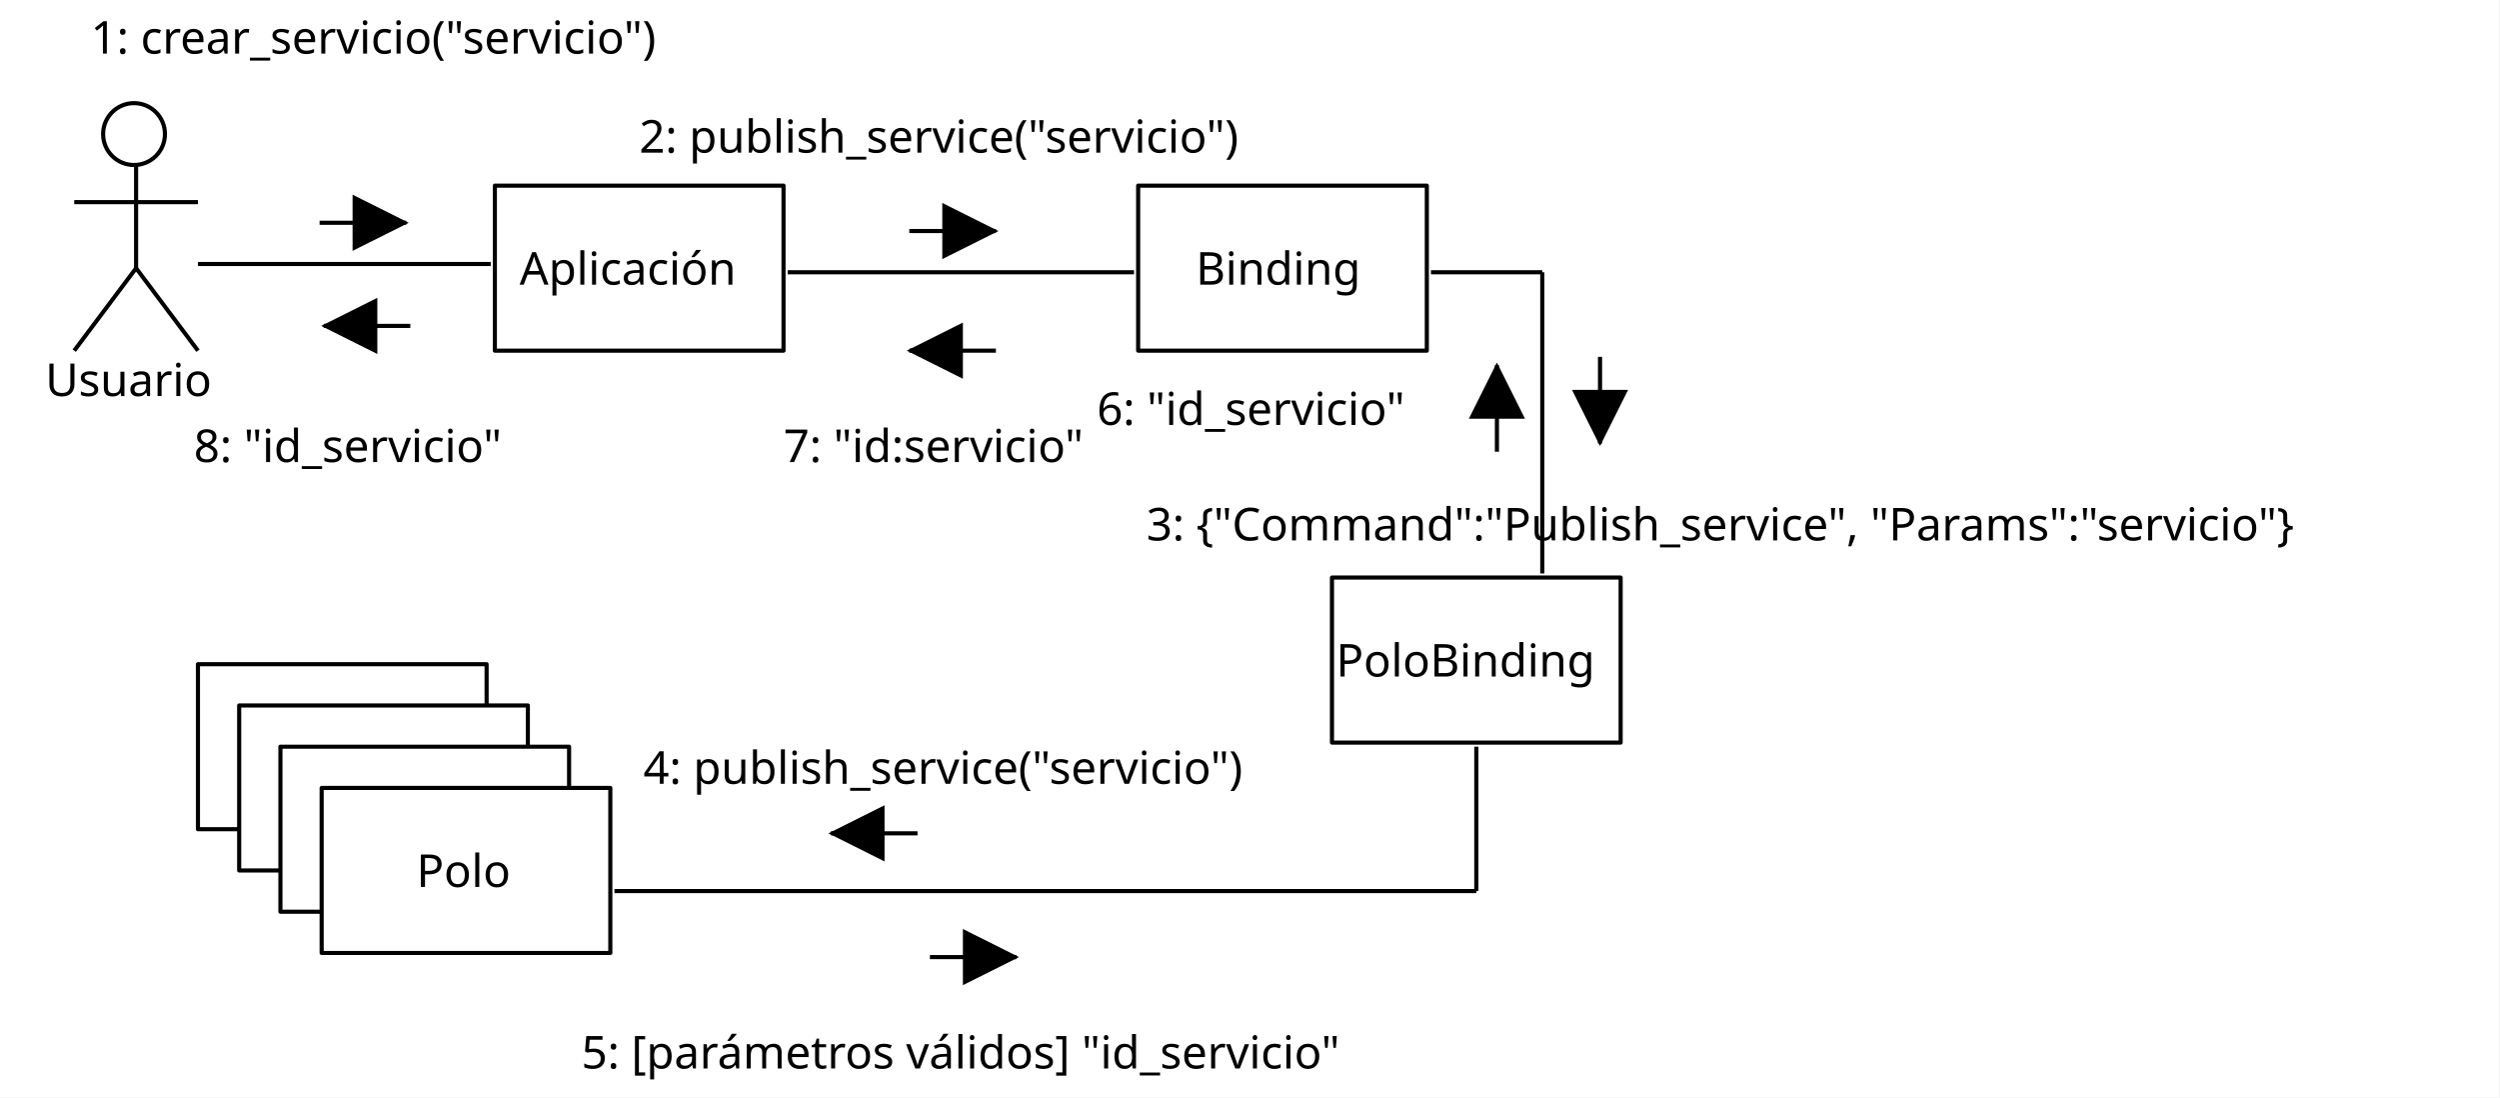
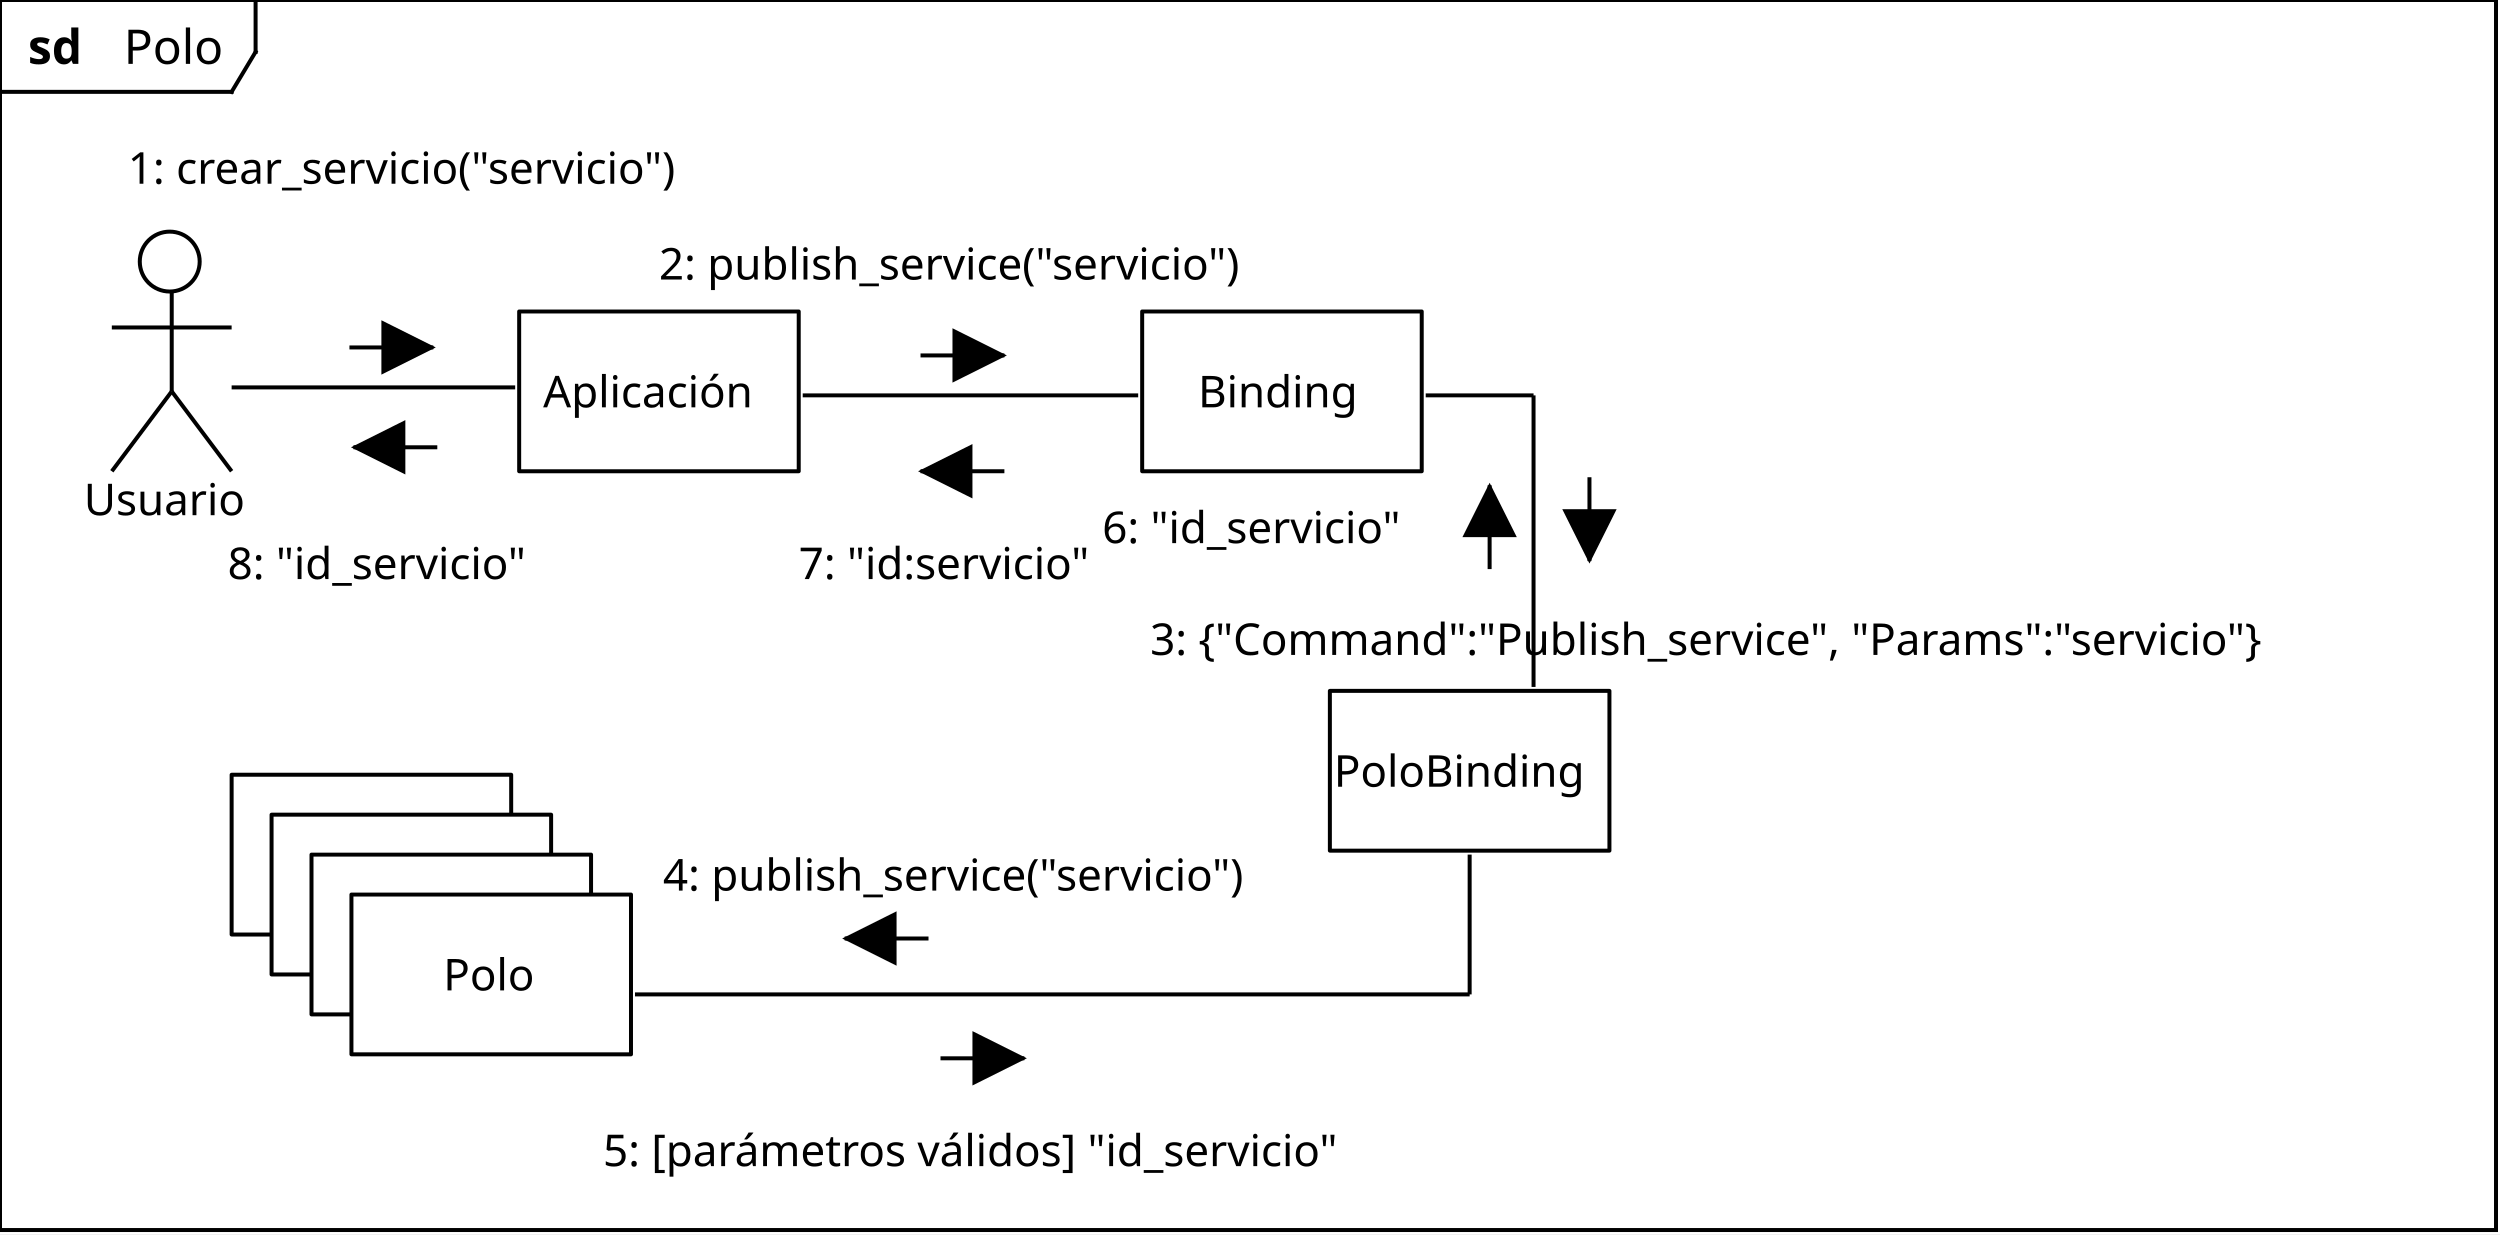
- <svg xmlns="http://www.w3.org/2000/svg" color-interpolation="auto" color-rendering="auto" fill="rgb(0,0,0)" fill-opacity="0" font-family="'Dialog'" font-size="12" font-style="normal" font-weight="normal" height="266" image-rendering="auto" shape-rendering="auto" stroke="rgb(0,0,0)" stroke-dasharray="none" stroke-dashoffset="0" stroke-linecap="square" stroke-linejoin="miter" stroke-miterlimit="10" stroke-opacity="0" stroke-width="1" text-rendering="auto" width="606">
+ <svg xmlns="http://www.w3.org/2000/svg" color-interpolation="auto" color-rendering="auto" fill="rgb(0,0,0)" fill-opacity="0" font-family="'Dialog'" font-size="12" font-style="normal" font-weight="normal" height="309" image-rendering="auto" shape-rendering="auto" stroke="rgb(0,0,0)" stroke-dasharray="none" stroke-dashoffset="0" stroke-linecap="square" stroke-linejoin="miter" stroke-miterlimit="10" stroke-opacity="0" stroke-width="1" text-rendering="auto" width="626">
  <defs id="genericDefs" />
  <g>
    <defs id="defs1">
      <clipPath clipPathUnits="userSpaceOnUse" id="clipPath1">
        <path d="M-7 -7 L81 -7 L81 51 L-7 51 L-7 -7 Z" />
      </clipPath>
      <clipPath clipPathUnits="userSpaceOnUse" id="clipPath2">
        <path d="M0 0 L70 0 L70 40 L0 40 L0 0 Z" />
      </clipPath>
      <clipPath clipPathUnits="userSpaceOnUse" id="clipPath3">
        <path d="M-7 -7 L41 -7 L41 71 L-7 71 L-7 -7 Z" />
      </clipPath>
      <clipPath clipPathUnits="userSpaceOnUse" id="clipPath4">
        <path d="M-7 -7 L71 -7 L71 71 L-7 71 L-7 -7 Z" />
      </clipPath>
      <clipPath clipPathUnits="userSpaceOnUse" id="clipPath5">
        <path d="M-27 -27 L51 -27 L51 51 L-27 51 L-27 -27 Z" />
      </clipPath>
      <clipPath clipPathUnits="userSpaceOnUse" id="clipPath6">
        <path d="M-221 -14 L442 -14 L442 28 L-221 28 L-221 -14 Z" />
      </clipPath>
      <clipPath clipPathUnits="userSpaceOnUse" id="clipPath7">
        <path d="M-103 -14 L206 -14 L206 28 L-103 28 L-103 -14 Z" />
      </clipPath>
      <clipPath clipPathUnits="userSpaceOnUse" id="clipPath8">
        <path d="M-101 -14 L202 -14 L202 28 L-101 28 L-101 -14 Z" />
      </clipPath>
      <clipPath clipPathUnits="userSpaceOnUse" id="clipPath9">
+         <path d="M-62 -14 L124 -14 L124 28 L-62 28 L-62 -14 Z" />
+       </clipPath>
+       <clipPath clipPathUnits="userSpaceOnUse" id="clipPath10">
        <path d="M-172 -14 L344 -14 L344 28 L-172 28 L-172 -14 Z" />
-       </clipPath>
-       <clipPath clipPathUnits="userSpaceOnUse" id="clipPath10">
-         <path d="M-62 -14 L124 -14 L124 28 L-62 28 L-62 -14 Z" />
      </clipPath>
      <clipPath clipPathUnits="userSpaceOnUse" id="clipPath11">
        <path d="M-180 -14 L360 -14 L360 28 L-180 28 L-180 -14 Z" />
      </clipPath>
      <clipPath clipPathUnits="userSpaceOnUse" id="clipPath12">
        <path d="M-328 -14 L656 -14 L656 28 L-328 28 L-328 -14 Z" />
      </clipPath>
      <clipPath clipPathUnits="userSpaceOnUse" id="clipPath13">
        <path d="M0 0 L175 0 L175 104 L0 104 L0 0 Z" />
      </clipPath>
      <clipPath clipPathUnits="userSpaceOnUse" id="clipPath14">
        <path d="M0 0 L188 0 L188 104 L0 104 L0 0 Z" />
      </clipPath>
      <clipPath clipPathUnits="userSpaceOnUse" id="clipPath15">
        <path d="M0 0 L131 0 L131 177 L0 177 L0 0 Z" />
      </clipPath>
      <clipPath clipPathUnits="userSpaceOnUse" id="clipPath16">
        <path d="M0 0 L313 0 L313 139 L0 139 L0 0 Z" />
      </clipPath>
    </defs>
    <g fill="white" fill-opacity="1" stroke="white" stroke-opacity="1" text-rendering="geometricPrecision">
-       <rect height="266" stroke="none" width="606" x="0" y="0" />
-     </g>
-     <g fill="white" fill-opacity="1" font-family="sans-serif" font-size="11" stroke="white" stroke-opacity="1" text-rendering="geometricPrecision" transform="translate(120,45)">
-       <rect clip-path="url(#clipPath1)" height="40" stroke="none" width="70" x="0" y="0" />
-     </g>
-     <g fill="black" fill-opacity="1" font-family="sans-serif" font-size="11" stroke="black" stroke-linecap="butt" stroke-linejoin="round" stroke-miterlimit="0" stroke-opacity="1" text-rendering="geometricPrecision" transform="translate(120,45)">
-       <rect clip-path="url(#clipPath1)" fill="none" height="40" width="70" x="0" y="0" />
-     </g>
-     <g fill="black" fill-opacity="1" font-family="sans-serif" font-size="11" stroke="black" stroke-opacity="1" text-rendering="geometricPrecision" transform="translate(120,45)">
+       <rect height="309" stroke="none" width="626" x="0" y="0" />
+       <rect fill="none" height="308" stroke="black" transform="translate(-105,-86)" width="625" x="105" y="86" />
+       <text fill="black" font-weight="bold" stroke="none" transform="translate(-105,-86)" x="112" y="102" xml:space="preserve">sd</text>
+       <text fill="black" stroke="none" transform="translate(-105,-86)" x="136" y="102" xml:space="preserve">Polo</text>
+       <line fill="none" stroke="black" transform="translate(-105,-86)" x1="105" x2="163" y1="109" y2="109" />
+       <line fill="none" stroke="black" transform="translate(-105,-86)" x1="169" x2="169" y1="86" y2="99" />
+       <line fill="none" stroke="black" transform="translate(-105,-86)" x1="169" x2="163" y1="99" y2="109" />
+     </g>
+     <g fill="white" fill-opacity="1" font-family="sans-serif" font-size="11" stroke="white" stroke-opacity="1" text-rendering="geometricPrecision" transform="translate(130,78)">
+       <rect clip-path="url(#clipPath1)" height="40" stroke="none" width="70" x="0" y="0" />
+     </g>
+     <g fill="black" fill-opacity="1" font-family="sans-serif" font-size="11" stroke="black" stroke-linecap="butt" stroke-linejoin="round" stroke-miterlimit="0" stroke-opacity="1" text-rendering="geometricPrecision" transform="translate(130,78)">
+       <rect clip-path="url(#clipPath1)" fill="none" height="40" width="70" x="0" y="0" />
+     </g>
+     <g fill="black" fill-opacity="1" font-family="sans-serif" font-size="11" stroke="black" stroke-opacity="1" text-rendering="geometricPrecision" transform="translate(130,78)">
      <text clip-path="url(#clipPath2)" stroke="none" x="6" y="24" xml:space="preserve">Aplicación</text>
    </g>
-     <g fill="white" fill-opacity="1" font-family="sans-serif" font-size="11" stroke="white" stroke-opacity="1" text-rendering="geometricPrecision" transform="translate(323,140)">
-       <rect clip-path="url(#clipPath1)" height="40" stroke="none" width="70" x="0" y="0" />
-     </g>
-     <g fill="black" fill-opacity="1" font-family="sans-serif" font-size="11" stroke="black" stroke-linecap="butt" stroke-linejoin="round" stroke-miterlimit="0" stroke-opacity="1" text-rendering="geometricPrecision" transform="translate(323,140)">
-       <rect clip-path="url(#clipPath1)" fill="none" height="40" width="70" x="0" y="0" />
-     </g>
-     <g fill="black" fill-opacity="1" font-family="sans-serif" font-size="11" stroke="black" stroke-opacity="1" text-rendering="geometricPrecision" transform="translate(323,140)">
+     <g fill="white" fill-opacity="1" font-family="sans-serif" font-size="11" stroke="white" stroke-opacity="1" text-rendering="geometricPrecision" transform="translate(333,173)">
+       <rect clip-path="url(#clipPath1)" height="40" stroke="none" width="70" x="0" y="0" />
+     </g>
+     <g fill="black" fill-opacity="1" font-family="sans-serif" font-size="11" stroke="black" stroke-linecap="butt" stroke-linejoin="round" stroke-miterlimit="0" stroke-opacity="1" text-rendering="geometricPrecision" transform="translate(333,173)">
+       <rect clip-path="url(#clipPath1)" fill="none" height="40" width="70" x="0" y="0" />
+     </g>
+     <g fill="black" fill-opacity="1" font-family="sans-serif" font-size="11" stroke="black" stroke-opacity="1" text-rendering="geometricPrecision" transform="translate(333,173)">
      <text clip-path="url(#clipPath2)" stroke="none" x="1" y="24" xml:space="preserve">PoloBinding</text>
    </g>
-     <g fill="white" fill-opacity="1" font-family="sans-serif" font-size="11" stroke="white" stroke-opacity="1" text-rendering="geometricPrecision" transform="translate(48,161)">
-       <rect clip-path="url(#clipPath1)" height="40" stroke="none" width="70" x="0" y="0" />
-     </g>
-     <g fill="black" fill-opacity="1" font-family="sans-serif" font-size="11" stroke="black" stroke-linecap="butt" stroke-linejoin="round" stroke-miterlimit="0" stroke-opacity="1" text-rendering="geometricPrecision" transform="translate(48,161)">
-       <rect clip-path="url(#clipPath1)" fill="none" height="40" width="70" x="0" y="0" />
-     </g>
-     <g fill="black" fill-opacity="1" font-family="sans-serif" font-size="11" stroke="black" stroke-opacity="1" text-rendering="geometricPrecision" transform="translate(48,161)">
-       <text clip-path="url(#clipPath2)" stroke="none" x="23" y="24" xml:space="preserve">Polo</text>
-     </g>
-     <g fill="white" fill-opacity="1" font-family="sans-serif" font-size="11" stroke="white" stroke-opacity="1" text-rendering="geometricPrecision" transform="translate(58,171)">
-       <rect clip-path="url(#clipPath1)" height="40" stroke="none" width="70" x="0" y="0" />
-     </g>
-     <g fill="black" fill-opacity="1" font-family="sans-serif" font-size="11" stroke="black" stroke-linecap="butt" stroke-linejoin="round" stroke-miterlimit="0" stroke-opacity="1" text-rendering="geometricPrecision" transform="translate(58,171)">
-       <rect clip-path="url(#clipPath1)" fill="none" height="40" width="70" x="0" y="0" />
-     </g>
-     <g fill="black" fill-opacity="1" font-family="sans-serif" font-size="11" stroke="black" stroke-opacity="1" text-rendering="geometricPrecision" transform="translate(58,171)">
-       <text clip-path="url(#clipPath2)" stroke="none" x="23" y="24" xml:space="preserve">Polo</text>
-     </g>
-     <g fill="white" fill-opacity="1" font-family="sans-serif" font-size="11" stroke="white" stroke-opacity="1" text-rendering="geometricPrecision" transform="translate(68,181)">
-       <rect clip-path="url(#clipPath1)" height="40" stroke="none" width="70" x="0" y="0" />
-     </g>
-     <g fill="black" fill-opacity="1" font-family="sans-serif" font-size="11" stroke="black" stroke-linecap="butt" stroke-linejoin="round" stroke-miterlimit="0" stroke-opacity="1" text-rendering="geometricPrecision" transform="translate(68,181)">
-       <rect clip-path="url(#clipPath1)" fill="none" height="40" width="70" x="0" y="0" />
-     </g>
-     <g fill="black" fill-opacity="1" font-family="sans-serif" font-size="11" stroke="black" stroke-opacity="1" text-rendering="geometricPrecision" transform="translate(68,181)">
-       <text clip-path="url(#clipPath2)" stroke="none" x="23" y="24" xml:space="preserve">Polo</text>
-     </g>
-     <g fill="white" fill-opacity="1" font-family="sans-serif" font-size="11" stroke="white" stroke-opacity="1" text-rendering="geometricPrecision" transform="translate(78,191)">
-       <rect clip-path="url(#clipPath1)" height="40" stroke="none" width="70" x="0" y="0" />
-     </g>
-     <g fill="black" fill-opacity="1" font-family="sans-serif" font-size="11" stroke="black" stroke-linecap="butt" stroke-linejoin="round" stroke-miterlimit="0" stroke-opacity="1" text-rendering="geometricPrecision" transform="translate(78,191)">
-       <rect clip-path="url(#clipPath1)" fill="none" height="40" width="70" x="0" y="0" />
-     </g>
-     <g fill="black" fill-opacity="1" font-family="sans-serif" font-size="11" stroke="black" stroke-opacity="1" text-rendering="geometricPrecision" transform="translate(78,191)">
-       <text clip-path="url(#clipPath2)" stroke="none" x="23" y="24" xml:space="preserve">Polo</text>
-     </g>
-     <g fill="white" fill-opacity="1" font-family="sans-serif" font-size="11" stroke="white" stroke-opacity="1" text-rendering="geometricPrecision" transform="translate(18,25)">
+     <g fill="white" fill-opacity="1" font-family="sans-serif" font-size="11" stroke="white" stroke-opacity="1" text-rendering="geometricPrecision" transform="translate(58,194)">
+       <rect clip-path="url(#clipPath1)" height="40" stroke="none" width="70" x="0" y="0" />
+     </g>
+     <g fill="black" fill-opacity="1" font-family="sans-serif" font-size="11" stroke="black" stroke-linecap="butt" stroke-linejoin="round" stroke-miterlimit="0" stroke-opacity="1" text-rendering="geometricPrecision" transform="translate(58,194)">
+       <rect clip-path="url(#clipPath1)" fill="none" height="40" width="70" x="0" y="0" />
+     </g>
+     <g fill="black" fill-opacity="1" font-family="sans-serif" font-size="11" stroke="black" stroke-opacity="1" text-rendering="geometricPrecision" transform="translate(58,194)">
+       <text clip-path="url(#clipPath2)" stroke="none" x="23" y="24" xml:space="preserve">Polo</text>
+     </g>
+     <g fill="white" fill-opacity="1" font-family="sans-serif" font-size="11" stroke="white" stroke-opacity="1" text-rendering="geometricPrecision" transform="translate(68,204)">
+       <rect clip-path="url(#clipPath1)" height="40" stroke="none" width="70" x="0" y="0" />
+     </g>
+     <g fill="black" fill-opacity="1" font-family="sans-serif" font-size="11" stroke="black" stroke-linecap="butt" stroke-linejoin="round" stroke-miterlimit="0" stroke-opacity="1" text-rendering="geometricPrecision" transform="translate(68,204)">
+       <rect clip-path="url(#clipPath1)" fill="none" height="40" width="70" x="0" y="0" />
+     </g>
+     <g fill="black" fill-opacity="1" font-family="sans-serif" font-size="11" stroke="black" stroke-opacity="1" text-rendering="geometricPrecision" transform="translate(68,204)">
+       <text clip-path="url(#clipPath2)" stroke="none" x="23" y="24" xml:space="preserve">Polo</text>
+     </g>
+     <g fill="white" fill-opacity="1" font-family="sans-serif" font-size="11" stroke="white" stroke-opacity="1" text-rendering="geometricPrecision" transform="translate(78,214)">
+       <rect clip-path="url(#clipPath1)" height="40" stroke="none" width="70" x="0" y="0" />
+     </g>
+     <g fill="black" fill-opacity="1" font-family="sans-serif" font-size="11" stroke="black" stroke-linecap="butt" stroke-linejoin="round" stroke-miterlimit="0" stroke-opacity="1" text-rendering="geometricPrecision" transform="translate(78,214)">
+       <rect clip-path="url(#clipPath1)" fill="none" height="40" width="70" x="0" y="0" />
+     </g>
+     <g fill="black" fill-opacity="1" font-family="sans-serif" font-size="11" stroke="black" stroke-opacity="1" text-rendering="geometricPrecision" transform="translate(78,214)">
+       <text clip-path="url(#clipPath2)" stroke="none" x="23" y="24" xml:space="preserve">Polo</text>
+     </g>
+     <g fill="white" fill-opacity="1" font-family="sans-serif" font-size="11" stroke="white" stroke-opacity="1" text-rendering="geometricPrecision" transform="translate(88,224)">
+       <rect clip-path="url(#clipPath1)" height="40" stroke="none" width="70" x="0" y="0" />
+     </g>
+     <g fill="black" fill-opacity="1" font-family="sans-serif" font-size="11" stroke="black" stroke-linecap="butt" stroke-linejoin="round" stroke-miterlimit="0" stroke-opacity="1" text-rendering="geometricPrecision" transform="translate(88,224)">
+       <rect clip-path="url(#clipPath1)" fill="none" height="40" width="70" x="0" y="0" />
+     </g>
+     <g fill="black" fill-opacity="1" font-family="sans-serif" font-size="11" stroke="black" stroke-opacity="1" text-rendering="geometricPrecision" transform="translate(88,224)">
+       <text clip-path="url(#clipPath2)" stroke="none" x="23" y="24" xml:space="preserve">Polo</text>
+     </g>
+     <g fill="white" fill-opacity="1" font-family="sans-serif" font-size="11" stroke="white" stroke-opacity="1" text-rendering="geometricPrecision" transform="translate(28,58)">
      <circle clip-path="url(#clipPath3)" cx="14.5" cy="7.5" r="7.5" stroke="none" />
    </g>
-     <g fill="black" fill-opacity="1" font-family="sans-serif" font-size="11" stroke="black" stroke-linecap="butt" stroke-linejoin="round" stroke-miterlimit="0" stroke-opacity="1" text-rendering="geometricPrecision" transform="translate(18,25)">
+     <g fill="black" fill-opacity="1" font-family="sans-serif" font-size="11" stroke="black" stroke-linecap="butt" stroke-linejoin="round" stroke-miterlimit="0" stroke-opacity="1" text-rendering="geometricPrecision" transform="translate(28,58)">
      <circle clip-path="url(#clipPath3)" cx="14.5" cy="7.5" fill="none" r="7.5" />
      <line clip-path="url(#clipPath3)" fill="none" x1="15" x2="15" y1="15" y2="40" />
      <line clip-path="url(#clipPath3)" fill="none" x1="0" x2="30" y1="24" y2="24" />
      <line clip-path="url(#clipPath3)" fill="none" x1="15" x2="0" y1="40" y2="60" />
      <line clip-path="url(#clipPath3)" fill="none" x1="15" x2="30" y1="40" y2="60" />
    </g>
-     <g fill="white" fill-opacity="1" font-family="sans-serif" font-size="11" stroke="white" stroke-opacity="1" text-rendering="geometricPrecision" transform="translate(276,45)">
-       <rect clip-path="url(#clipPath1)" height="40" stroke="none" width="70" x="0" y="0" />
-     </g>
-     <g fill="black" fill-opacity="1" font-family="sans-serif" font-size="11" stroke="black" stroke-linecap="butt" stroke-linejoin="round" stroke-miterlimit="0" stroke-opacity="1" text-rendering="geometricPrecision" transform="translate(276,45)">
-       <rect clip-path="url(#clipPath1)" fill="none" height="40" width="70" x="0" y="0" />
-     </g>
-     <g fill="black" fill-opacity="1" font-family="sans-serif" font-size="11" stroke="black" stroke-opacity="1" text-rendering="geometricPrecision" transform="translate(276,45)">
+     <g fill="white" fill-opacity="1" font-family="sans-serif" font-size="11" stroke="white" stroke-opacity="1" text-rendering="geometricPrecision" transform="translate(286,78)">
+       <rect clip-path="url(#clipPath1)" height="40" stroke="none" width="70" x="0" y="0" />
+     </g>
+     <g fill="black" fill-opacity="1" font-family="sans-serif" font-size="11" stroke="black" stroke-linecap="butt" stroke-linejoin="round" stroke-miterlimit="0" stroke-opacity="1" text-rendering="geometricPrecision" transform="translate(286,78)">
+       <rect clip-path="url(#clipPath1)" fill="none" height="40" width="70" x="0" y="0" />
+     </g>
+     <g fill="black" fill-opacity="1" font-family="sans-serif" font-size="11" stroke="black" stroke-opacity="1" text-rendering="geometricPrecision" transform="translate(286,78)">
      <text clip-path="url(#clipPath2)" stroke="none" x="14" y="24" xml:space="preserve">Binding</text>
    </g>
-     <g fill="black" fill-opacity="1" font-family="sans-serif" font-size="11" stroke="black" stroke-opacity="1" text-rendering="geometricPrecision" transform="translate(226,222)">
+     <g fill="black" fill-opacity="1" font-family="sans-serif" font-size="11" stroke="black" stroke-opacity="1" text-rendering="geometricPrecision" transform="translate(236,255)">
      <line clip-path="url(#clipPath5)" fill="none" x1="20" x2="0" y1="10" y2="10" />
      <polygon clip-path="url(#clipPath5)" points=" 20 10 8 4 8 16" stroke="none" />
      <polygon clip-path="url(#clipPath5)" fill="none" points=" 20 10 8 4 8 16" />
    </g>
-     <g fill="black" fill-opacity="1" font-family="sans-serif" font-size="11" stroke="black" stroke-opacity="1" text-rendering="geometricPrecision" transform="translate(353,89)">
+     <g fill="black" fill-opacity="1" font-family="sans-serif" font-size="11" stroke="black" stroke-opacity="1" text-rendering="geometricPrecision" transform="translate(363,122)">
      <line clip-path="url(#clipPath5)" fill="none" x1="10" x2="10" y1="0" y2="20" />
      <polygon clip-path="url(#clipPath5)" points=" 10 0 4 12 16 12" stroke="none" />
      <polygon clip-path="url(#clipPath5)" fill="none" points=" 10 0 4 12 16 12" />
    </g>
-     <g fill="black" fill-opacity="1" font-family="sans-serif" font-size="11" stroke="black" stroke-opacity="1" text-rendering="geometricPrecision" transform="translate(221,75)">
+     <g fill="black" fill-opacity="1" font-family="sans-serif" font-size="11" stroke="black" stroke-opacity="1" text-rendering="geometricPrecision" transform="translate(231,108)">
      <line clip-path="url(#clipPath5)" fill="none" x1="0" x2="20" y1="10" y2="10" />
      <polygon clip-path="url(#clipPath5)" points=" 0 10 12 16 12 4" stroke="none" />
      <polygon clip-path="url(#clipPath5)" fill="none" points=" 0 10 12 16 12 4" />
    </g>
-     <g fill="black" fill-opacity="1" font-family="sans-serif" font-size="11" stroke="black" stroke-opacity="1" text-rendering="geometricPrecision" transform="translate(79,69)">
+     <g fill="black" fill-opacity="1" font-family="sans-serif" font-size="11" stroke="black" stroke-opacity="1" text-rendering="geometricPrecision" transform="translate(89,102)">
      <line clip-path="url(#clipPath5)" fill="none" x1="0" x2="20" y1="10" y2="10" />
      <polygon clip-path="url(#clipPath5)" points=" 0 10 12 16 12 4" stroke="none" />
      <polygon clip-path="url(#clipPath5)" fill="none" points=" 0 10 12 16 12 4" />
    </g>
-     <g fill="black" fill-opacity="1" font-family="sans-serif" font-size="11" stroke="black" stroke-opacity="1" text-rendering="geometricPrecision" transform="translate(78,44)">
+     <g fill="black" fill-opacity="1" font-family="sans-serif" font-size="11" stroke="black" stroke-opacity="1" text-rendering="geometricPrecision" transform="translate(88,77)">
      <line clip-path="url(#clipPath5)" fill="none" x1="20" x2="0" y1="10" y2="10" />
      <polygon clip-path="url(#clipPath5)" points=" 20 10 8 4 8 16" stroke="none" />
      <polygon clip-path="url(#clipPath5)" fill="none" points=" 20 10 8 4 8 16" />
    </g>
-     <g fill="black" fill-opacity="1" font-family="sans-serif" font-size="11" stroke="black" stroke-opacity="1" text-rendering="geometricPrecision" transform="translate(221,46)">
+     <g fill="black" fill-opacity="1" font-family="sans-serif" font-size="11" stroke="black" stroke-opacity="1" text-rendering="geometricPrecision" transform="translate(231,79)">
      <line clip-path="url(#clipPath5)" fill="none" x1="20" x2="0" y1="10" y2="10" />
      <polygon clip-path="url(#clipPath5)" points=" 20 10 8 4 8 16" stroke="none" />
      <polygon clip-path="url(#clipPath5)" fill="none" points=" 20 10 8 4 8 16" />
    </g>
-     <g fill="black" fill-opacity="1" font-family="sans-serif" font-size="11" stroke="black" stroke-opacity="1" text-rendering="geometricPrecision" transform="translate(378,87)">
+     <g fill="black" fill-opacity="1" font-family="sans-serif" font-size="11" stroke="black" stroke-opacity="1" text-rendering="geometricPrecision" transform="translate(388,120)">
      <line clip-path="url(#clipPath5)" fill="none" x1="10" x2="10" y1="20" y2="0" />
      <polygon clip-path="url(#clipPath5)" points=" 10 20 16 8 4 8" stroke="none" />
      <polygon clip-path="url(#clipPath5)" fill="none" points=" 10 20 16 8 4 8" />
    </g>
-     <g fill="black" fill-opacity="1" font-family="sans-serif" font-size="11" stroke="black" stroke-opacity="1" text-rendering="geometricPrecision" transform="translate(202,192)">
+     <g fill="black" fill-opacity="1" font-family="sans-serif" font-size="11" stroke="black" stroke-opacity="1" text-rendering="geometricPrecision" transform="translate(212,225)">
      <line clip-path="url(#clipPath5)" fill="none" x1="0" x2="20" y1="10" y2="10" />
      <polygon clip-path="url(#clipPath5)" points=" 0 10 12 16 12 4" stroke="none" />
      <polygon clip-path="url(#clipPath5)" fill="none" points=" 0 10 12 16 12 4" />
    </g>
-     <g fill="black" fill-opacity="1" font-family="sans-serif" font-size="11" stroke="black" stroke-opacity="1" text-rendering="geometricPrecision" transform="translate(135,248)">
+     <g fill="black" fill-opacity="1" font-family="sans-serif" font-size="11" stroke="black" stroke-opacity="1" text-rendering="geometricPrecision" transform="translate(145,281)">
      <text clip-path="url(#clipPath6)" stroke="none" x="6" y="11" xml:space="preserve">5: [parámetros válidos] "id_servicio"</text>
    </g>
-     <g fill="black" fill-opacity="1" font-family="sans-serif" font-size="11" stroke="black" stroke-opacity="1" text-rendering="geometricPrecision" transform="translate(257,92)">
+     <g fill="black" fill-opacity="1" font-family="sans-serif" font-size="11" stroke="black" stroke-opacity="1" text-rendering="geometricPrecision" transform="translate(267,125)">
      <text clip-path="url(#clipPath7)" stroke="none" x="9" y="11" xml:space="preserve">6: "id_servicio"</text>
    </g>
-     <g fill="black" fill-opacity="1" font-family="sans-serif" font-size="11" stroke="black" stroke-opacity="1" text-rendering="geometricPrecision" transform="translate(181,101)">
+     <g fill="black" fill-opacity="1" font-family="sans-serif" font-size="11" stroke="black" stroke-opacity="1" text-rendering="geometricPrecision" transform="translate(191,134)">
      <text clip-path="url(#clipPath8)" stroke="none" x="9" y="11" xml:space="preserve">7: "id:servicio"</text>
    </g>
-     <g fill="black" fill-opacity="1" font-family="sans-serif" font-size="11" stroke="black" stroke-opacity="1" text-rendering="geometricPrecision" transform="translate(38,101)">
+     <g fill="black" fill-opacity="1" font-family="sans-serif" font-size="11" stroke="black" stroke-opacity="1" text-rendering="geometricPrecision" transform="translate(48,134)">
      <text clip-path="url(#clipPath7)" stroke="none" x="9" y="11" xml:space="preserve">8: "id_servicio"</text>
    </g>
-     <g fill="black" fill-opacity="1" font-family="sans-serif" font-size="11" stroke="black" stroke-opacity="1" text-rendering="geometricPrecision" transform="translate(15,2)">
-       <text clip-path="url(#clipPath9)" stroke="none" x="7" y="11" xml:space="preserve">1: crear_servicio("servicio")</text>
-     </g>
-     <g fill="black" fill-opacity="1" font-family="sans-serif" font-size="11" stroke="black" stroke-opacity="1" text-rendering="geometricPrecision" transform="translate(2,85)">
-       <text clip-path="url(#clipPath10)" stroke="none" x="9" y="11" xml:space="preserve">Usuario</text>
-     </g>
-     <g fill="black" fill-opacity="1" font-family="sans-serif" font-size="11" stroke="black" stroke-opacity="1" text-rendering="geometricPrecision" transform="translate(148,26)">
+     <g fill="black" fill-opacity="1" font-family="sans-serif" font-size="11" stroke="black" stroke-opacity="1" text-rendering="geometricPrecision" transform="translate(12,118)">
+       <text clip-path="url(#clipPath9)" stroke="none" x="9" y="11" xml:space="preserve">Usuario</text>
+     </g>
+     <g fill="black" fill-opacity="1" font-family="sans-serif" font-size="11" stroke="black" stroke-opacity="1" text-rendering="geometricPrecision" transform="translate(25,35)">
+       <text clip-path="url(#clipPath10)" stroke="none" x="7" y="11" xml:space="preserve">1: crear_servicio("servicio")</text>
+     </g>
+     <g fill="black" fill-opacity="1" font-family="sans-serif" font-size="11" stroke="black" stroke-opacity="1" text-rendering="geometricPrecision" transform="translate(158,59)">
      <text clip-path="url(#clipPath11)" stroke="none" x="7" y="11" xml:space="preserve">2: publish_service("servicio")</text>
    </g>
-     <g fill="black" fill-opacity="1" font-family="sans-serif" font-size="11" stroke="black" stroke-opacity="1" text-rendering="geometricPrecision" transform="translate(274,120)">
+     <g fill="black" fill-opacity="1" font-family="sans-serif" font-size="11" stroke="black" stroke-opacity="1" text-rendering="geometricPrecision" transform="translate(284,153)">
      <text clip-path="url(#clipPath12)" stroke="none" x="4" y="11" xml:space="preserve">3: {"Command":"Publish_service", "Params":"servicio"}</text>
    </g>
-     <g fill="black" fill-opacity="1" font-family="sans-serif" font-size="11" stroke="black" stroke-opacity="1" text-rendering="geometricPrecision" transform="translate(149,179)">
+     <g fill="black" fill-opacity="1" font-family="sans-serif" font-size="11" stroke="black" stroke-opacity="1" text-rendering="geometricPrecision" transform="translate(159,212)">
      <text clip-path="url(#clipPath11)" stroke="none" x="7" y="11" xml:space="preserve">4: publish_service("servicio")</text>
    </g>
-     <g fill="black" fill-opacity="1" font-family="sans-serif" font-size="11" stroke="black" stroke-linecap="butt" stroke-linejoin="round" stroke-opacity="1" text-rendering="geometricPrecision" transform="translate(-2,14)">
+     <g fill="black" fill-opacity="1" font-family="sans-serif" font-size="11" stroke="black" stroke-linecap="butt" stroke-linejoin="round" stroke-opacity="1" text-rendering="geometricPrecision" transform="translate(8,47)">
      <line clip-path="url(#clipPath13)" fill="none" x1="50" x2="121" y1="50" y2="50" />
    </g>
-     <g fill="black" fill-opacity="1" font-family="sans-serif" font-size="11" stroke="black" stroke-linecap="butt" stroke-linejoin="round" stroke-opacity="1" text-rendering="geometricPrecision" transform="translate(141,16)">
+     <g fill="black" fill-opacity="1" font-family="sans-serif" font-size="11" stroke="black" stroke-linecap="butt" stroke-linejoin="round" stroke-opacity="1" text-rendering="geometricPrecision" transform="translate(151,49)">
      <line clip-path="url(#clipPath14)" fill="none" x1="50" x2="134" y1="50" y2="50" />
    </g>
-     <g fill="black" fill-opacity="1" font-family="sans-serif" font-size="11" stroke="black" stroke-linecap="butt" stroke-linejoin="round" stroke-opacity="1" text-rendering="geometricPrecision" transform="translate(297,16)">
+     <g fill="black" fill-opacity="1" font-family="sans-serif" font-size="11" stroke="black" stroke-linecap="butt" stroke-linejoin="round" stroke-opacity="1" text-rendering="geometricPrecision" transform="translate(307,49)">
      <line clip-path="url(#clipPath15)" fill="none" x1="50" x2="77" y1="50" y2="50" />
      <line clip-path="url(#clipPath15)" fill="none" x1="77" x2="77" y1="50" y2="123" />
    </g>
-     <g fill="black" fill-opacity="1" font-family="sans-serif" font-size="11" stroke="black" stroke-linecap="butt" stroke-linejoin="round" stroke-opacity="1" text-rendering="geometricPrecision" transform="translate(99,131)">
+     <g fill="black" fill-opacity="1" font-family="sans-serif" font-size="11" stroke="black" stroke-linecap="butt" stroke-linejoin="round" stroke-opacity="1" text-rendering="geometricPrecision" transform="translate(109,164)">
      <line clip-path="url(#clipPath16)" fill="none" x1="259" x2="259" y1="50" y2="85" />
      <line clip-path="url(#clipPath16)" fill="none" x1="259" x2="50" y1="85" y2="85" />
    </g>
    <g fill="rgb(120,120,120)" fill-opacity="1" font-size="8" stroke="rgb(120,120,120)" stroke-opacity="1" text-rendering="geometricPrecision" />
  </g>
</svg>
